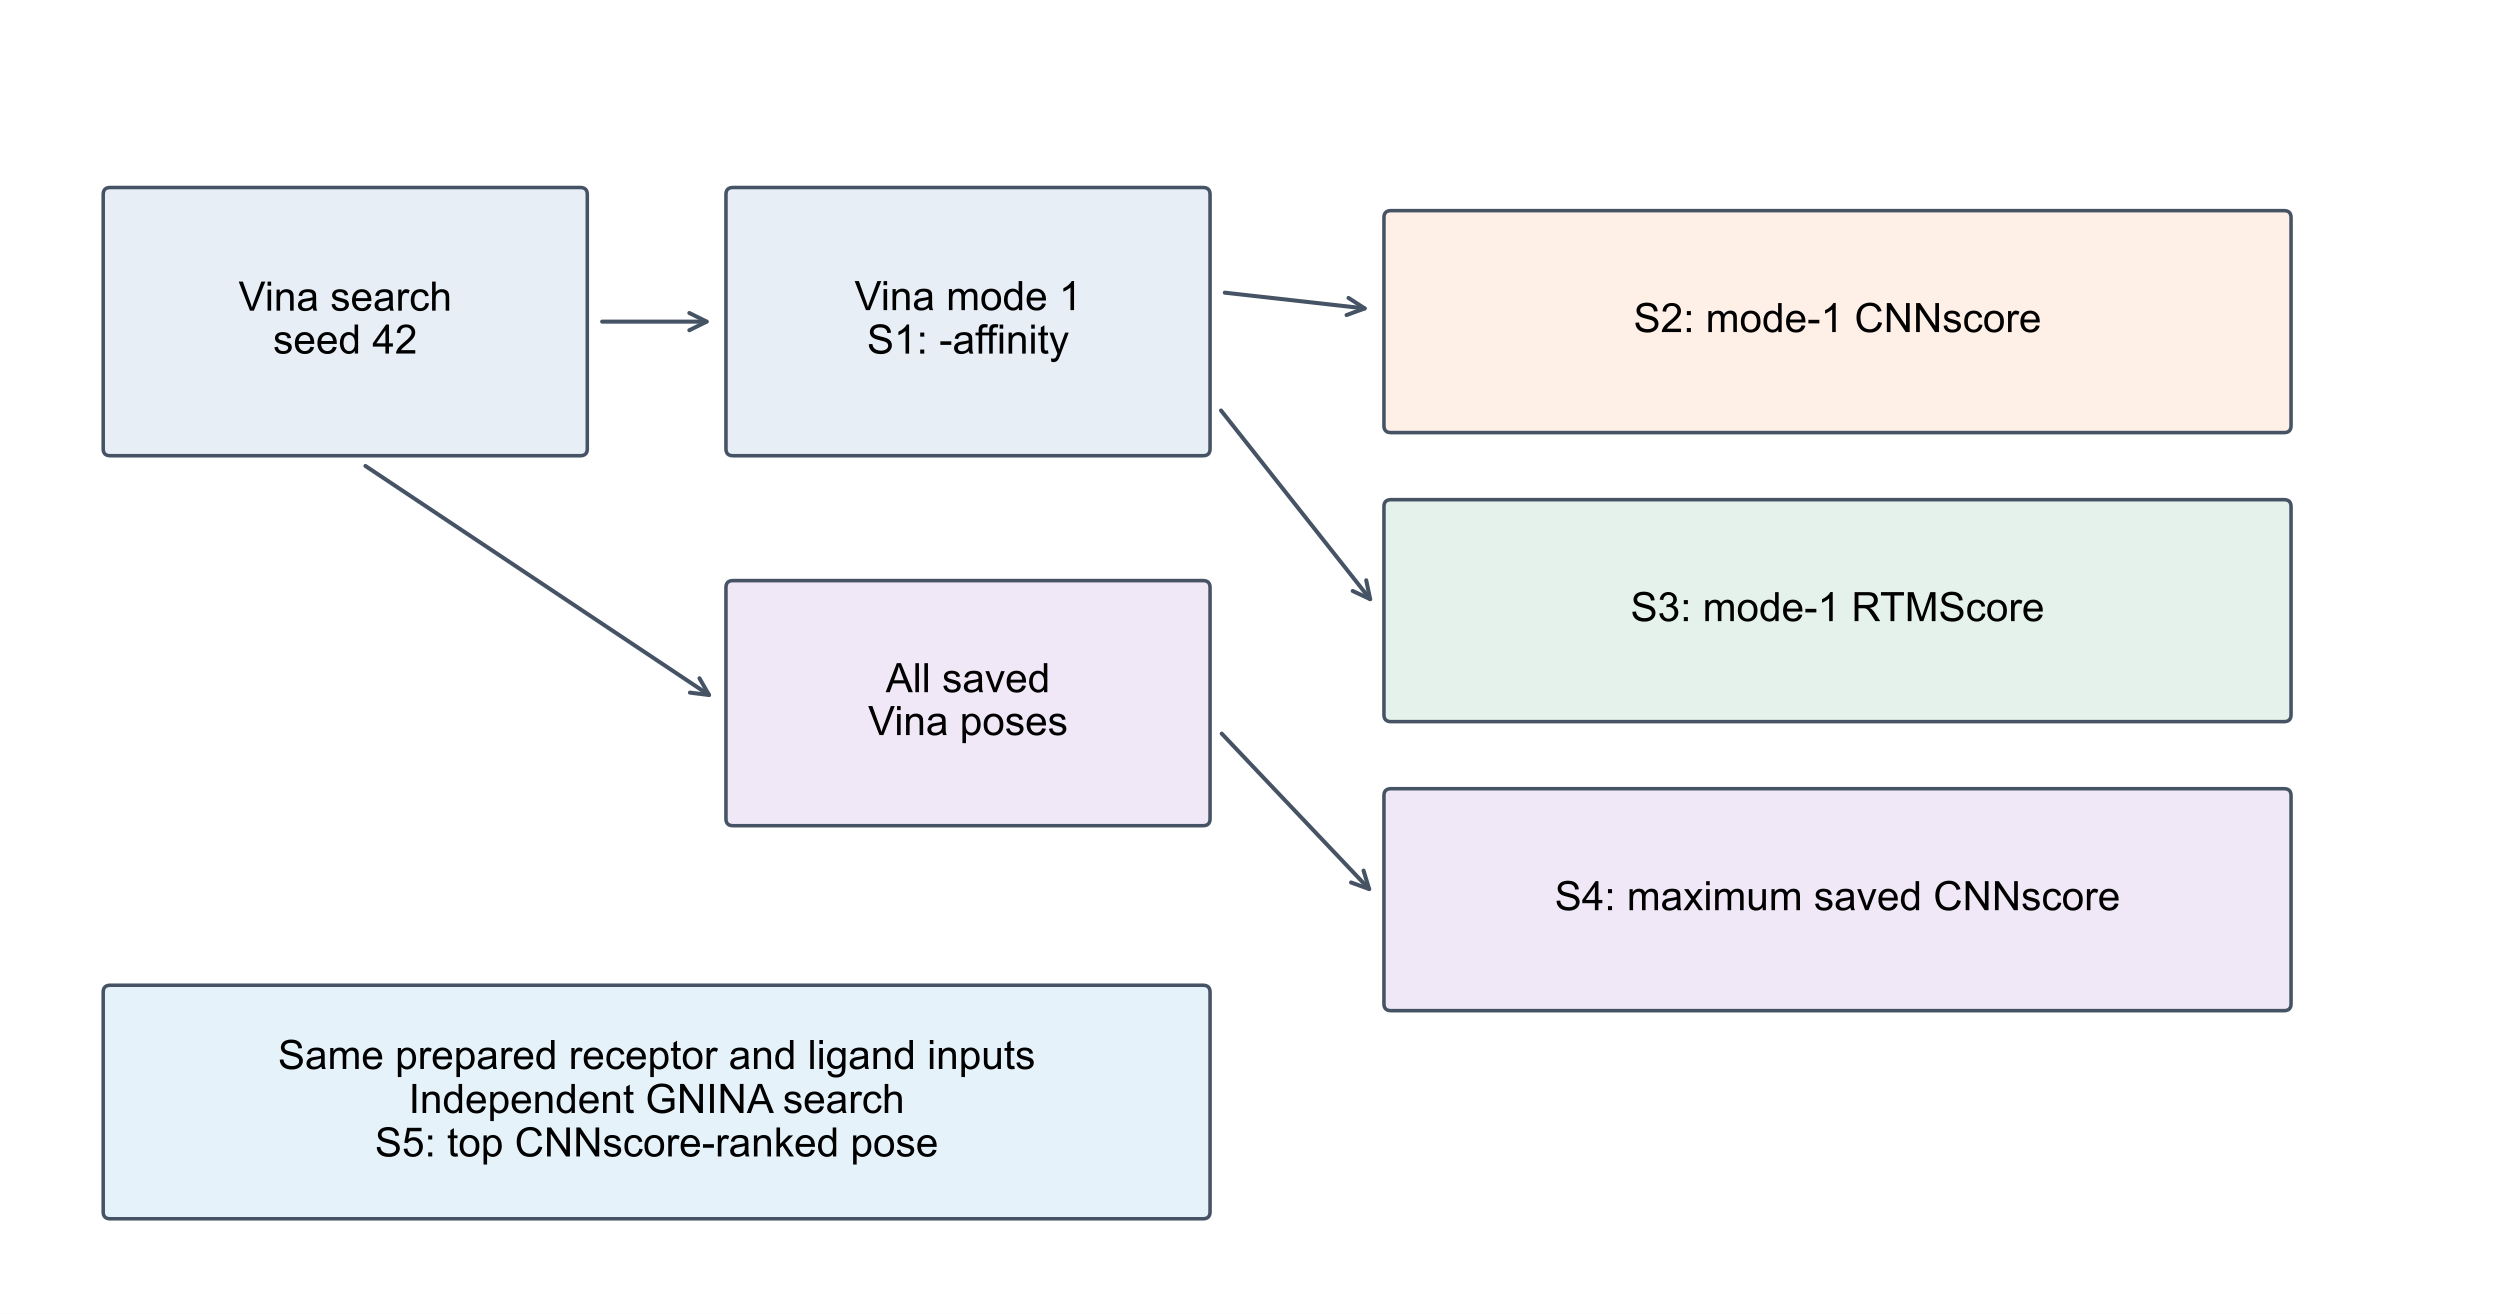
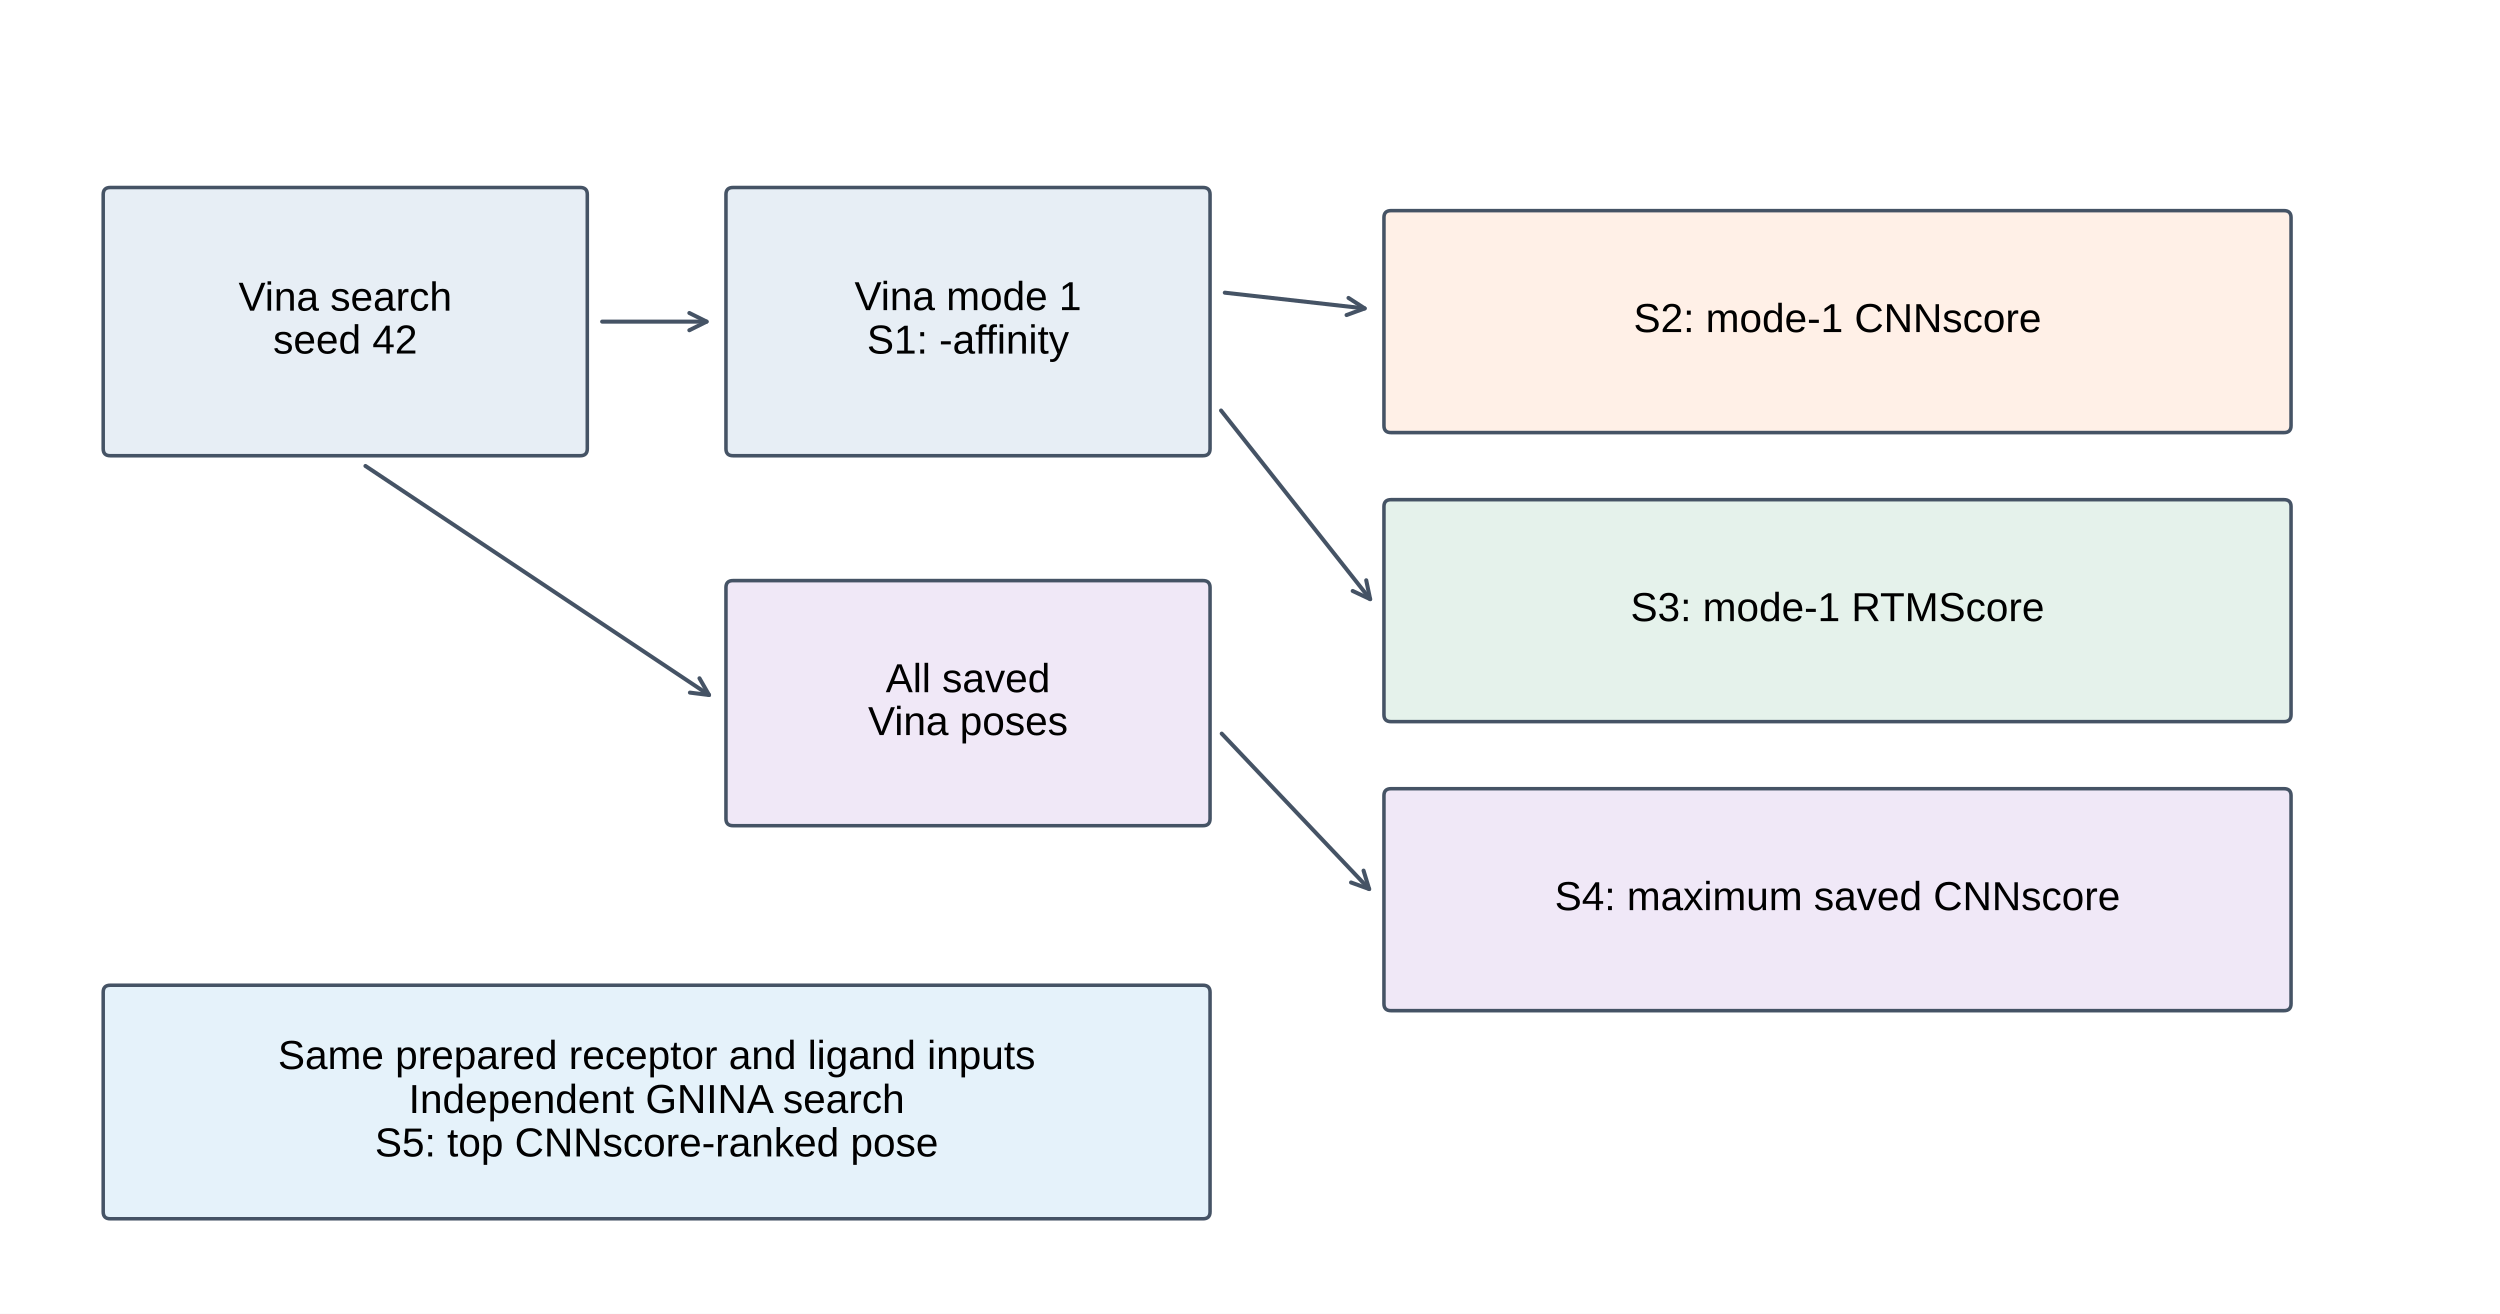
- <svg xmlns="http://www.w3.org/2000/svg" xmlns:xlink="http://www.w3.org/1999/xlink" width="493.228pt" height="259.2pt" viewBox="0 0 493.228 259.2" version="1.1">
+ <svg xmlns="http://www.w3.org/2000/svg" width="493.228pt" height="259.2pt" viewBox="0 0 493.228 259.2" version="1.1">
  <defs>
    <style type="text/css">*{stroke-linejoin: round; stroke-linecap: butt}</style>
  </defs>
  <g id="figure_1">
    <g id="patch_1">
      <path d="M 0 259.2  L 493.228 259.2  L 493.228 0  L 0 0  z " style="fill: #ffffff" />
    </g>
    <g id="axes_1">
      <g id="patch_2">
-         <path d="M 21.751 89.911  L 114.478 89.911  Q 115.869 89.911 115.869 88.543  L 115.869 38.362  Q 115.869 36.993 114.478 36.993  L 21.751 36.993  Q 20.36 36.993 20.36 38.362  L 20.36 88.543  Q 20.36 89.911 21.751 89.911  z " clip-path="url(#p5359a44297)" style="fill: #e7eef5; stroke: #455365; stroke-width: 0.7; stroke-linejoin: miter" />
+         <path d="M 21.751 89.911  L 114.478 89.911  Q 115.869 89.911 115.869 88.543  L 115.869 38.362  Q 115.869 36.993 114.478 36.993  L 21.751 36.993  Q 20.36 36.993 20.36 38.362  L 20.36 88.543  Q 20.36 89.911 21.751 89.911  z " clip-path="url(#p50e65c9b4c)" style="fill: #e7eef5; stroke: #455365; stroke-width: 0.7; stroke-linejoin: miter" />
      </g>
      <g id="patch_3">
-         <path d="M 144.615 89.911  L 237.341 89.911  Q 238.732 89.911 238.732 88.543  L 238.732 38.362  Q 238.732 36.993 237.341 36.993  L 144.615 36.993  Q 143.224 36.993 143.224 38.362  L 143.224 88.543  Q 143.224 89.911 144.615 89.911  z " clip-path="url(#p5359a44297)" style="fill: #e7eef5; stroke: #455365; stroke-width: 0.7; stroke-linejoin: miter" />
+         <path d="M 144.615 89.911  L 237.341 89.911  Q 238.732 89.911 238.732 88.543  L 238.732 38.362  Q 238.732 36.993 237.341 36.993  L 144.615 36.993  Q 143.224 36.993 143.224 38.362  L 143.224 88.543  Q 143.224 89.911 144.615 89.911  z " clip-path="url(#p50e65c9b4c)" style="fill: #e7eef5; stroke: #455365; stroke-width: 0.7; stroke-linejoin: miter" />
      </g>
      <g id="patch_4">
-         <path d="M 274.432 85.349  L 450.613 85.349  Q 452.004 85.349 452.004 83.981  L 452.004 42.924  Q 452.004 41.555 450.613 41.555  L 274.432 41.555  Q 273.041 41.555 273.041 42.924  L 273.041 83.981  Q 273.041 85.349 274.432 85.349  z " clip-path="url(#p5359a44297)" style="fill: #fff0e7; stroke: #455365; stroke-width: 0.7; stroke-linejoin: miter" />
+         <path d="M 274.432 85.349  L 450.613 85.349  Q 452.004 85.349 452.004 83.981  L 452.004 42.924  Q 452.004 41.555 450.613 41.555  L 274.432 41.555  Q 273.041 41.555 273.041 42.924  L 273.041 83.981  Q 273.041 85.349 274.432 85.349  z " clip-path="url(#p50e65c9b4c)" style="fill: #fff0e7; stroke: #455365; stroke-width: 0.7; stroke-linejoin: miter" />
      </g>
      <g id="patch_5">
-         <path d="M 274.432 142.373  L 450.613 142.373  Q 452.004 142.373 452.004 141.005  L 452.004 99.948  Q 452.004 98.579 450.613 98.579  L 274.432 98.579  Q 273.041 98.579 273.041 99.948  L 273.041 141.005  Q 273.041 142.373 274.432 142.373  z " clip-path="url(#p5359a44297)" style="fill: #e5f2eb; stroke: #455365; stroke-width: 0.7; stroke-linejoin: miter" />
+         <path d="M 274.432 142.373  L 450.613 142.373  Q 452.004 142.373 452.004 141.005  L 452.004 99.948  Q 452.004 98.579 450.613 98.579  L 274.432 98.579  Q 273.041 98.579 273.041 99.948  L 273.041 141.005  Q 273.041 142.373 274.432 142.373  z " clip-path="url(#p50e65c9b4c)" style="fill: #e5f2eb; stroke: #455365; stroke-width: 0.7; stroke-linejoin: miter" />
      </g>
      <g id="patch_6">
-         <path d="M 144.615 162.902  L 237.341 162.902  Q 238.732 162.902 238.732 161.533  L 238.732 115.914  Q 238.732 114.546 237.341 114.546  L 144.615 114.546  Q 143.224 114.546 143.224 115.914  L 143.224 161.533  Q 143.224 162.902 144.615 162.902  z " clip-path="url(#p5359a44297)" style="fill: #f0e8f7; stroke: #455365; stroke-width: 0.7; stroke-linejoin: miter" />
+         <path d="M 144.615 162.902  L 237.341 162.902  Q 238.732 162.902 238.732 161.533  L 238.732 115.914  Q 238.732 114.546 237.341 114.546  L 144.615 114.546  Q 143.224 114.546 143.224 115.914  L 143.224 161.533  Q 143.224 162.902 144.615 162.902  z " clip-path="url(#p50e65c9b4c)" style="fill: #f0e8f7; stroke: #455365; stroke-width: 0.7; stroke-linejoin: miter" />
      </g>
      <g id="patch_7">
-         <path d="M 274.432 199.397  L 450.613 199.397  Q 452.004 199.397 452.004 198.029  L 452.004 156.972  Q 452.004 155.603 450.613 155.603  L 274.432 155.603  Q 273.041 155.603 273.041 156.972  L 273.041 198.029  Q 273.041 199.397 274.432 199.397  z " clip-path="url(#p5359a44297)" style="fill: #f0e8f7; stroke: #455365; stroke-width: 0.7; stroke-linejoin: miter" />
+         <path d="M 274.432 199.397  L 450.613 199.397  Q 452.004 199.397 452.004 198.029  L 452.004 156.972  Q 452.004 155.603 450.613 155.603  L 274.432 155.603  Q 273.041 155.603 273.041 156.972  L 273.041 198.029  Q 273.041 199.397 274.432 199.397  z " clip-path="url(#p50e65c9b4c)" style="fill: #f0e8f7; stroke: #455365; stroke-width: 0.7; stroke-linejoin: miter" />
      </g>
      <g id="patch_8">
-         <path d="M 21.751 240.455  L 237.341 240.455  Q 238.732 240.455 238.732 239.086  L 238.732 195.748  Q 238.732 194.379 237.341 194.379  L 21.751 194.379  Q 20.36 194.379 20.36 195.748  L 20.36 239.086  Q 20.36 240.455 21.751 240.455  z " clip-path="url(#p5359a44297)" style="fill: #e5f2fa; stroke: #455365; stroke-width: 0.7; stroke-linejoin: miter" />
+         <path d="M 21.751 240.455  L 237.341 240.455  Q 238.732 240.455 238.732 239.086  L 238.732 195.748  Q 238.732 194.379 237.341 194.379  L 21.751 194.379  Q 20.36 194.379 20.36 195.748  L 20.36 239.086  Q 20.36 240.455 21.751 240.455  z " clip-path="url(#p50e65c9b4c)" style="fill: #e5f2fa; stroke: #455365; stroke-width: 0.7; stroke-linejoin: miter" />
      </g>
      <g id="text_1">
-         <g transform="translate(47.06296 61.28954) scale(0.08 -0.08)">
-           <defs>
-             <path id="ArialMT-56" d="M 1803 0  L 28 4581  L 684 4581  L 1875 1253  Q 2019 853 2116 503  Q 2222 878 2363 1253  L 3600 4581  L 4219 4581  L 2425 0  L 1803 0  z " transform="scale(0.015625)" />
-             <path id="ArialMT-69" d="M 425 3934  L 425 4581  L 988 4581  L 988 3934  L 425 3934  z M 425 0  L 425 3319  L 988 3319  L 988 0  L 425 0  z " transform="scale(0.015625)" />
-             <path id="ArialMT-6e" d="M 422 0  L 422 3319  L 928 3319  L 928 2847  Q 1294 3394 1984 3394  Q 2284 3394 2536 3286  Q 2788 3178 2913 3003  Q 3038 2828 3088 2588  Q 3119 2431 3119 2041  L 3119 0  L 2556 0  L 2556 2019  Q 2556 2363 2490 2533  Q 2425 2703 2258 2804  Q 2091 2906 1866 2906  Q 1506 2906 1245 2678  Q 984 2450 984 1813  L 984 0  L 422 0  z " transform="scale(0.015625)" />
-             <path id="ArialMT-61" d="M 2588 409  Q 2275 144 1986 34  Q 1697 -75 1366 -75  Q 819 -75 525 192  Q 231 459 231 875  Q 231 1119 342 1320  Q 453 1522 633 1644  Q 813 1766 1038 1828  Q 1203 1872 1538 1913  Q 2219 1994 2541 2106  Q 2544 2222 2544 2253  Q 2544 2597 2384 2738  Q 2169 2928 1744 2928  Q 1347 2928 1158 2789  Q 969 2650 878 2297  L 328 2372  Q 403 2725 575 2942  Q 747 3159 1072 3276  Q 1397 3394 1825 3394  Q 2250 3394 2515 3294  Q 2781 3194 2906 3042  Q 3031 2891 3081 2659  Q 3109 2516 3109 2141  L 3109 1391  Q 3109 606 3145 398  Q 3181 191 3288 0  L 2700 0  Q 2613 175 2588 409  z M 2541 1666  Q 2234 1541 1622 1453  Q 1275 1403 1131 1340  Q 988 1278 909 1158  Q 831 1038 831 891  Q 831 666 1001 516  Q 1172 366 1500 366  Q 1825 366 2078 508  Q 2331 650 2450 897  Q 2541 1088 2541 1459  L 2541 1666  z " transform="scale(0.015625)" />
-             <path id="ArialMT-20" transform="scale(0.015625)" />
-             <path id="ArialMT-73" d="M 197 991  L 753 1078  Q 800 744 1014 566  Q 1228 388 1613 388  Q 2000 388 2187 545  Q 2375 703 2375 916  Q 2375 1106 2209 1216  Q 2094 1291 1634 1406  Q 1016 1563 777 1677  Q 538 1791 414 1992  Q 291 2194 291 2438  Q 291 2659 392 2848  Q 494 3038 669 3163  Q 800 3259 1026 3326  Q 1253 3394 1513 3394  Q 1903 3394 2198 3281  Q 2494 3169 2634 2976  Q 2775 2784 2828 2463  L 2278 2388  Q 2241 2644 2061 2787  Q 1881 2931 1553 2931  Q 1166 2931 1000 2803  Q 834 2675 834 2503  Q 834 2394 903 2306  Q 972 2216 1119 2156  Q 1203 2125 1616 2013  Q 2213 1853 2448 1751  Q 2684 1650 2818 1456  Q 2953 1263 2953 975  Q 2953 694 2789 445  Q 2625 197 2315 61  Q 2006 -75 1616 -75  Q 969 -75 630 194  Q 291 463 197 991  z " transform="scale(0.015625)" />
-             <path id="ArialMT-65" d="M 2694 1069  L 3275 997  Q 3138 488 2766 206  Q 2394 -75 1816 -75  Q 1088 -75 661 373  Q 234 822 234 1631  Q 234 2469 665 2931  Q 1097 3394 1784 3394  Q 2450 3394 2872 2941  Q 3294 2488 3294 1666  Q 3294 1616 3291 1516  L 816 1516  Q 847 969 1125 678  Q 1403 388 1819 388  Q 2128 388 2347 550  Q 2566 713 2694 1069  z M 847 1978  L 2700 1978  Q 2663 2397 2488 2606  Q 2219 2931 1791 2931  Q 1403 2931 1139 2672  Q 875 2413 847 1978  z " transform="scale(0.015625)" />
-             <path id="ArialMT-72" d="M 416 0  L 416 3319  L 922 3319  L 922 2816  Q 1116 3169 1280 3281  Q 1444 3394 1641 3394  Q 1925 3394 2219 3213  L 2025 2691  Q 1819 2813 1613 2813  Q 1428 2813 1281 2702  Q 1134 2591 1072 2394  Q 978 2094 978 1738  L 978 0  L 416 0  z " transform="scale(0.015625)" />
-             <path id="ArialMT-63" d="M 2588 1216  L 3141 1144  Q 3050 572 2676 248  Q 2303 -75 1759 -75  Q 1078 -75 664 370  Q 250 816 250 1647  Q 250 2184 428 2587  Q 606 2991 970 3192  Q 1334 3394 1763 3394  Q 2303 3394 2647 3120  Q 2991 2847 3088 2344  L 2541 2259  Q 2463 2594 2264 2762  Q 2066 2931 1784 2931  Q 1359 2931 1093 2626  Q 828 2322 828 1663  Q 828 994 1084 691  Q 1341 388 1753 388  Q 2084 388 2306 591  Q 2528 794 2588 1216  z " transform="scale(0.015625)" />
-             <path id="ArialMT-68" d="M 422 0  L 422 4581  L 984 4581  L 984 2938  Q 1378 3394 1978 3394  Q 2347 3394 2619 3248  Q 2891 3103 3008 2847  Q 3125 2591 3125 2103  L 3125 0  L 2563 0  L 2563 2103  Q 2563 2525 2380 2717  Q 2197 2909 1863 2909  Q 1613 2909 1392 2779  Q 1172 2650 1078 2428  Q 984 2206 984 1816  L 984 0  L 422 0  z " transform="scale(0.015625)" />
-           </defs>
-           <use xlink:href="#ArialMT-56" />
-           <use xlink:href="#ArialMT-69" transform="translate(64.94922 0)" />
-           <use xlink:href="#ArialMT-6e" transform="translate(87.16602 0)" />
-           <use xlink:href="#ArialMT-61" transform="translate(142.7812 0)" />
-           <use xlink:href="#ArialMT-20" transform="translate(198.3965 0)" />
-           <use xlink:href="#ArialMT-73" transform="translate(226.1797 0)" />
-           <use xlink:href="#ArialMT-65" transform="translate(276.1797 0)" />
-           <use xlink:href="#ArialMT-61" transform="translate(331.7949 0)" />
-           <use xlink:href="#ArialMT-72" transform="translate(387.4102 0)" />
-           <use xlink:href="#ArialMT-63" transform="translate(420.7109 0)" />
-           <use xlink:href="#ArialMT-68" transform="translate(470.7109 0)" />
-         </g>
-         <g transform="translate(53.88171 69.75104) scale(0.08 -0.08)">
-           <defs>
-             <path id="ArialMT-64" d="M 2575 0  L 2575 419  Q 2259 -75 1647 -75  Q 1250 -75 917 144  Q 584 363 401 755  Q 219 1147 219 1656  Q 219 2153 384 2558  Q 550 2963 881 3178  Q 1213 3394 1622 3394  Q 1922 3394 2156 3267  Q 2391 3141 2538 2938  L 2538 4581  L 3097 4581  L 3097 0  L 2575 0  z M 797 1656  Q 797 1019 1065 703  Q 1334 388 1700 388  Q 2069 388 2326 689  Q 2584 991 2584 1609  Q 2584 2291 2321 2609  Q 2059 2928 1675 2928  Q 1300 2928 1048 2622  Q 797 2316 797 1656  z " transform="scale(0.015625)" />
-             <path id="ArialMT-34" d="M 2069 0  L 2069 1097  L 81 1097  L 81 1613  L 2172 4581  L 2631 4581  L 2631 1613  L 3250 1613  L 3250 1097  L 2631 1097  L 2631 0  L 2069 0  z M 2069 1613  L 2069 3678  L 634 1613  L 2069 1613  z " transform="scale(0.015625)" />
-             <path id="ArialMT-32" d="M 3222 541  L 3222 0  L 194 0  Q 188 203 259 391  Q 375 700 629 1000  Q 884 1300 1366 1694  Q 2113 2306 2375 2664  Q 2638 3022 2638 3341  Q 2638 3675 2398 3904  Q 2159 4134 1775 4134  Q 1369 4134 1125 3890  Q 881 3647 878 3216  L 300 3275  Q 359 3922 746 4261  Q 1134 4600 1788 4600  Q 2447 4600 2831 4234  Q 3216 3869 3216 3328  Q 3216 3053 3103 2787  Q 2991 2522 2730 2228  Q 2469 1934 1863 1422  Q 1356 997 1212 845  Q 1069 694 975 541  L 3222 541  z " transform="scale(0.015625)" />
-           </defs>
-           <use xlink:href="#ArialMT-73" />
-           <use xlink:href="#ArialMT-65" transform="translate(50 0)" />
-           <use xlink:href="#ArialMT-65" transform="translate(105.6152 0)" />
-           <use xlink:href="#ArialMT-64" transform="translate(161.2305 0)" />
-           <use xlink:href="#ArialMT-20" transform="translate(216.8457 0)" />
-           <use xlink:href="#ArialMT-34" transform="translate(244.6289 0)" />
-           <use xlink:href="#ArialMT-32" transform="translate(300.2441 0)" />
-         </g>
+         <text style="font-size: 8px; font-family: 'Arial', sans-serif" transform="translate(47.06296 61.28954)">Vina search</text>
+         <text style="font-size: 8px; font-family: 'Arial', sans-serif" transform="translate(53.88171 69.75104)">seed 42</text>
      </g>
      <g id="text_2">
-         <g transform="translate(168.5905 61.18416) scale(0.08 -0.08)">
-           <defs>
-             <path id="ArialMT-6d" d="M 422 0  L 422 3319  L 925 3319  L 925 2853  Q 1081 3097 1340 3245  Q 1600 3394 1931 3394  Q 2300 3394 2536 3241  Q 2772 3088 2869 2813  Q 3263 3394 3894 3394  Q 4388 3394 4653 3120  Q 4919 2847 4919 2278  L 4919 0  L 4359 0  L 4359 2091  Q 4359 2428 4304 2576  Q 4250 2725 4106 2815  Q 3963 2906 3769 2906  Q 3419 2906 3187 2673  Q 2956 2441 2956 1928  L 2956 0  L 2394 0  L 2394 2156  Q 2394 2531 2256 2718  Q 2119 2906 1806 2906  Q 1569 2906 1367 2781  Q 1166 2656 1075 2415  Q 984 2175 984 1722  L 984 0  L 422 0  z " transform="scale(0.015625)" />
-             <path id="ArialMT-6f" d="M 213 1659  Q 213 2581 725 3025  Q 1153 3394 1769 3394  Q 2453 3394 2887 2945  Q 3322 2497 3322 1706  Q 3322 1066 3130 698  Q 2938 331 2570 128  Q 2203 -75 1769 -75  Q 1072 -75 642 372  Q 213 819 213 1659  z M 791 1659  Q 791 1022 1069 705  Q 1347 388 1769 388  Q 2188 388 2466 706  Q 2744 1025 2744 1678  Q 2744 2294 2464 2611  Q 2184 2928 1769 2928  Q 1347 2928 1069 2612  Q 791 2297 791 1659  z " transform="scale(0.015625)" />
-             <path id="ArialMT-31" d="M 2384 0  L 1822 0  L 1822 3584  Q 1619 3391 1289 3197  Q 959 3003 697 2906  L 697 3450  Q 1169 3672 1522 3987  Q 1875 4303 2022 4600  L 2384 4600  L 2384 0  z " transform="scale(0.015625)" />
-           </defs>
-           <use xlink:href="#ArialMT-56" />
-           <use xlink:href="#ArialMT-69" transform="translate(64.94922 0)" />
-           <use xlink:href="#ArialMT-6e" transform="translate(87.16602 0)" />
-           <use xlink:href="#ArialMT-61" transform="translate(142.7812 0)" />
-           <use xlink:href="#ArialMT-20" transform="translate(198.3965 0)" />
-           <use xlink:href="#ArialMT-6d" transform="translate(226.1797 0)" />
-           <use xlink:href="#ArialMT-6f" transform="translate(309.4805 0)" />
-           <use xlink:href="#ArialMT-64" transform="translate(365.0957 0)" />
-           <use xlink:href="#ArialMT-65" transform="translate(420.7109 0)" />
-           <use xlink:href="#ArialMT-20" transform="translate(476.3262 0)" />
-           <use xlink:href="#ArialMT-31" transform="translate(504.1094 0)" />
-         </g>
-         <g transform="translate(171.0411 69.76266) scale(0.08 -0.08)">
-           <defs>
-             <path id="ArialMT-53" d="M 288 1472  L 859 1522  Q 900 1178 1048 958  Q 1197 738 1509 602  Q 1822 466 2213 466  Q 2559 466 2825 569  Q 3091 672 3220 851  Q 3350 1031 3350 1244  Q 3350 1459 3225 1620  Q 3100 1781 2813 1891  Q 2628 1963 1997 2114  Q 1366 2266 1113 2400  Q 784 2572 623 2826  Q 463 3081 463 3397  Q 463 3744 659 4045  Q 856 4347 1234 4503  Q 1613 4659 2075 4659  Q 2584 4659 2973 4495  Q 3363 4331 3572 4012  Q 3781 3694 3797 3291  L 3216 3247  Q 3169 3681 2898 3903  Q 2628 4125 2100 4125  Q 1550 4125 1298 3923  Q 1047 3722 1047 3438  Q 1047 3191 1225 3031  Q 1400 2872 2139 2705  Q 2878 2538 3153 2413  Q 3553 2228 3743 1945  Q 3934 1663 3934 1294  Q 3934 928 3725 604  Q 3516 281 3123 101  Q 2731 -78 2241 -78  Q 1619 -78 1198 103  Q 778 284 539 648  Q 300 1013 288 1472  z " transform="scale(0.015625)" />
-             <path id="ArialMT-3a" d="M 578 2678  L 578 3319  L 1219 3319  L 1219 2678  L 578 2678  z M 578 0  L 578 641  L 1219 641  L 1219 0  L 578 0  z " transform="scale(0.015625)" />
-             <path id="ArialMT-2d" d="M 203 1375  L 203 1941  L 1931 1941  L 1931 1375  L 203 1375  z " transform="scale(0.015625)" />
-             <path id="ArialMT-66" d="M 556 0  L 556 2881  L 59 2881  L 59 3319  L 556 3319  L 556 3672  Q 556 4006 616 4169  Q 697 4388 901 4523  Q 1106 4659 1475 4659  Q 1713 4659 2000 4603  L 1916 4113  Q 1741 4144 1584 4144  Q 1328 4144 1222 4034  Q 1116 3925 1116 3625  L 1116 3319  L 1763 3319  L 1763 2881  L 1116 2881  L 1116 0  L 556 0  z " transform="scale(0.015625)" />
-             <path id="ArialMT-74" d="M 1650 503  L 1731 6  Q 1494 -44 1306 -44  Q 1000 -44 831 53  Q 663 150 594 308  Q 525 466 525 972  L 525 2881  L 113 2881  L 113 3319  L 525 3319  L 525 4141  L 1084 4478  L 1084 3319  L 1650 3319  L 1650 2881  L 1084 2881  L 1084 941  Q 1084 700 1114 631  Q 1144 563 1211 522  Q 1278 481 1403 481  Q 1497 481 1650 503  z " transform="scale(0.015625)" />
-             <path id="ArialMT-79" d="M 397 -1278  L 334 -750  Q 519 -800 656 -800  Q 844 -800 956 -737  Q 1069 -675 1141 -563  Q 1194 -478 1313 -144  Q 1328 -97 1363 -6  L 103 3319  L 709 3319  L 1400 1397  Q 1534 1031 1641 628  Q 1738 1016 1872 1384  L 2581 3319  L 3144 3319  L 1881 -56  Q 1678 -603 1566 -809  Q 1416 -1088 1222 -1217  Q 1028 -1347 759 -1347  Q 597 -1347 397 -1278  z " transform="scale(0.015625)" />
-           </defs>
-           <use xlink:href="#ArialMT-53" />
-           <use xlink:href="#ArialMT-31" transform="translate(66.69922 0)" />
-           <use xlink:href="#ArialMT-3a" transform="translate(122.3145 0)" />
-           <use xlink:href="#ArialMT-20" transform="translate(150.0977 0)" />
-           <use xlink:href="#ArialMT-2d" transform="translate(177.8809 0)" />
-           <use xlink:href="#ArialMT-61" transform="translate(211.1816 0)" />
-           <use xlink:href="#ArialMT-66" transform="translate(266.7969 0)" />
-           <use xlink:href="#ArialMT-66" transform="translate(292.8301 0)" />
-           <use xlink:href="#ArialMT-69" transform="translate(320.6133 0)" />
-           <use xlink:href="#ArialMT-6e" transform="translate(342.8301 0)" />
-           <use xlink:href="#ArialMT-69" transform="translate(398.4453 0)" />
-           <use xlink:href="#ArialMT-74" transform="translate(420.6621 0)" />
-           <use xlink:href="#ArialMT-79" transform="translate(448.4453 0)" />
-         </g>
+         <text style="font-size: 8px; font-family: 'Arial', sans-serif" transform="translate(168.5905 61.18416)">Vina mode 1</text>
+         <text style="font-size: 8px; font-family: 'Arial', sans-serif" transform="translate(171.0411 69.76266)">S1: -affinity</text>
      </g>
      <g id="patch_9">
        <path d="M 118.798 63.452  Q 129.548 63.452 139.403 63.452  " style="fill: none; stroke: #455365; stroke-width: 0.8; stroke-linecap: round" />
        <path d="M 136.003 61.752  L 139.403 63.452  L 136.003 65.152  " style="fill: none; stroke: #455365; stroke-width: 0.8; stroke-linecap: round" />
      </g>
      <g id="text_3">
-         <g transform="translate(322.2885 65.52029) scale(0.08 -0.08)">
-           <defs>
-             <path id="ArialMT-43" d="M 3763 1606  L 4369 1453  Q 4178 706 3683 314  Q 3188 -78 2472 -78  Q 1731 -78 1267 223  Q 803 525 561 1097  Q 319 1669 319 2325  Q 319 3041 592 3573  Q 866 4106 1370 4382  Q 1875 4659 2481 4659  Q 3169 4659 3637 4309  Q 4106 3959 4291 3325  L 3694 3184  Q 3534 3684 3231 3912  Q 2928 4141 2469 4141  Q 1941 4141 1586 3887  Q 1231 3634 1087 3207  Q 944 2781 944 2328  Q 944 1744 1114 1308  Q 1284 872 1643 656  Q 2003 441 2422 441  Q 2931 441 3284 734  Q 3638 1028 3763 1606  z " transform="scale(0.015625)" />
-             <path id="ArialMT-4e" d="M 488 0  L 488 4581  L 1109 4581  L 3516 984  L 3516 4581  L 4097 4581  L 4097 0  L 3475 0  L 1069 3600  L 1069 0  L 488 0  z " transform="scale(0.015625)" />
-           </defs>
-           <use xlink:href="#ArialMT-53" />
-           <use xlink:href="#ArialMT-32" transform="translate(66.69922 0)" />
-           <use xlink:href="#ArialMT-3a" transform="translate(122.3145 0)" />
-           <use xlink:href="#ArialMT-20" transform="translate(150.0977 0)" />
-           <use xlink:href="#ArialMT-6d" transform="translate(177.8809 0)" />
-           <use xlink:href="#ArialMT-6f" transform="translate(261.1816 0)" />
-           <use xlink:href="#ArialMT-64" transform="translate(316.7969 0)" />
-           <use xlink:href="#ArialMT-65" transform="translate(372.4121 0)" />
-           <use xlink:href="#ArialMT-2d" transform="translate(428.0273 0)" />
-           <use xlink:href="#ArialMT-31" transform="translate(461.3281 0)" />
-           <use xlink:href="#ArialMT-20" transform="translate(516.9434 0)" />
-           <use xlink:href="#ArialMT-43" transform="translate(544.7266 0)" />
-           <use xlink:href="#ArialMT-4e" transform="translate(616.9434 0)" />
-           <use xlink:href="#ArialMT-4e" transform="translate(689.1602 0)" />
-           <use xlink:href="#ArialMT-73" transform="translate(761.377 0)" />
-           <use xlink:href="#ArialMT-63" transform="translate(811.377 0)" />
-           <use xlink:href="#ArialMT-6f" transform="translate(861.377 0)" />
-           <use xlink:href="#ArialMT-72" transform="translate(916.9922 0)" />
-           <use xlink:href="#ArialMT-65" transform="translate(950.293 0)" />
-         </g>
+         <text style="font-size: 8px; font-family: 'Arial', sans-serif; text-anchor: middle" x="362.523" y="65.52" transform="rotate(-0 362.5228 65.52029)">S2: mode-1 CNNscore</text>
      </g>
      <g id="patch_10">
        <path d="M 241.644 57.745  Q 255.884 59.346 269.235 60.847  " style="fill: none; stroke: #455365; stroke-width: 0.8; stroke-linecap: round" />
        <path d="M 266.047 58.778  L 269.235 60.847  L 265.667 62.157  " style="fill: none; stroke: #455365; stroke-width: 0.8; stroke-linecap: round" />
      </g>
      <g id="text_4">
-         <g transform="translate(321.6928 122.5443) scale(0.08 -0.08)">
-           <defs>
-             <path id="ArialMT-33" d="M 269 1209  L 831 1284  Q 928 806 1161 595  Q 1394 384 1728 384  Q 2125 384 2398 659  Q 2672 934 2672 1341  Q 2672 1728 2419 1979  Q 2166 2231 1775 2231  Q 1616 2231 1378 2169  L 1441 2663  Q 1497 2656 1531 2656  Q 1891 2656 2178 2843  Q 2466 3031 2466 3422  Q 2466 3731 2256 3934  Q 2047 4138 1716 4138  Q 1388 4138 1169 3931  Q 950 3725 888 3313  L 325 3413  Q 428 3978 793 4289  Q 1159 4600 1703 4600  Q 2078 4600 2393 4439  Q 2709 4278 2876 4000  Q 3044 3722 3044 3409  Q 3044 3113 2884 2869  Q 2725 2625 2413 2481  Q 2819 2388 3044 2092  Q 3269 1797 3269 1353  Q 3269 753 2831 336  Q 2394 -81 1725 -81  Q 1122 -81 723 278  Q 325 638 269 1209  z " transform="scale(0.015625)" />
-             <path id="ArialMT-52" d="M 503 0  L 503 4581  L 2534 4581  Q 3147 4581 3465 4457  Q 3784 4334 3975 4021  Q 4166 3709 4166 3331  Q 4166 2844 3850 2509  Q 3534 2175 2875 2084  Q 3116 1969 3241 1856  Q 3506 1613 3744 1247  L 4541 0  L 3778 0  L 3172 953  Q 2906 1366 2734 1584  Q 2563 1803 2427 1890  Q 2291 1978 2150 2013  Q 2047 2034 1813 2034  L 1109 2034  L 1109 0  L 503 0  z M 1109 2559  L 2413 2559  Q 2828 2559 3062 2645  Q 3297 2731 3419 2920  Q 3541 3109 3541 3331  Q 3541 3656 3305 3865  Q 3069 4075 2559 4075  L 1109 4075  L 1109 2559  z " transform="scale(0.015625)" />
-             <path id="ArialMT-54" d="M 1659 0  L 1659 4041  L 150 4041  L 150 4581  L 3781 4581  L 3781 4041  L 2266 4041  L 2266 0  L 1659 0  z " transform="scale(0.015625)" />
-             <path id="ArialMT-4d" d="M 475 0  L 475 4581  L 1388 4581  L 2472 1338  Q 2622 884 2691 659  Q 2769 909 2934 1394  L 4031 4581  L 4847 4581  L 4847 0  L 4263 0  L 4263 3834  L 2931 0  L 2384 0  L 1059 3900  L 1059 0  L 475 0  z " transform="scale(0.015625)" />
-           </defs>
-           <use xlink:href="#ArialMT-53" />
-           <use xlink:href="#ArialMT-33" transform="translate(66.69922 0)" />
-           <use xlink:href="#ArialMT-3a" transform="translate(122.3145 0)" />
-           <use xlink:href="#ArialMT-20" transform="translate(150.0977 0)" />
-           <use xlink:href="#ArialMT-6d" transform="translate(177.8809 0)" />
-           <use xlink:href="#ArialMT-6f" transform="translate(261.1816 0)" />
-           <use xlink:href="#ArialMT-64" transform="translate(316.7969 0)" />
-           <use xlink:href="#ArialMT-65" transform="translate(372.4121 0)" />
-           <use xlink:href="#ArialMT-2d" transform="translate(428.0273 0)" />
-           <use xlink:href="#ArialMT-31" transform="translate(461.3281 0)" />
-           <use xlink:href="#ArialMT-20" transform="translate(516.9434 0)" />
-           <use xlink:href="#ArialMT-52" transform="translate(544.7266 0)" />
-           <use xlink:href="#ArialMT-54" transform="translate(615.1934 0)" />
-           <use xlink:href="#ArialMT-4d" transform="translate(676.2773 0)" />
-           <use xlink:href="#ArialMT-53" transform="translate(759.5781 0)" />
-           <use xlink:href="#ArialMT-63" transform="translate(826.2773 0)" />
-           <use xlink:href="#ArialMT-6f" transform="translate(876.2773 0)" />
-           <use xlink:href="#ArialMT-72" transform="translate(931.8926 0)" />
-           <use xlink:href="#ArialMT-65" transform="translate(965.1934 0)" />
-         </g>
+         <text style="font-size: 8px; font-family: 'Arial', sans-serif; text-anchor: middle" x="362.523" y="122.544" transform="rotate(-0 362.5228 122.5443)">S3: mode-1 RTMScore</text>
      </g>
      <g id="patch_11">
        <path d="M 240.902 80.99  Q 255.888 99.949 270.319 118.206  " style="fill: none; stroke: #455365; stroke-width: 0.8; stroke-linecap: round" />
        <path d="M 269.544 114.484  L 270.319 118.206  L 266.877 116.592  " style="fill: none; stroke: #455365; stroke-width: 0.8; stroke-linecap: round" />
      </g>
      <g id="text_5">
-         <g transform="translate(174.748 136.5612) scale(0.08 -0.08)">
-           <defs>
-             <path id="ArialMT-41" d="M -9 0  L 1750 4581  L 2403 4581  L 4278 0  L 3588 0  L 3053 1388  L 1138 1388  L 634 0  L -9 0  z M 1313 1881  L 2866 1881  L 2388 3150  Q 2169 3728 2063 4100  Q 1975 3659 1816 3225  L 1313 1881  z " transform="scale(0.015625)" />
-             <path id="ArialMT-6c" d="M 409 0  L 409 4581  L 972 4581  L 972 0  L 409 0  z " transform="scale(0.015625)" />
-             <path id="ArialMT-76" d="M 1344 0  L 81 3319  L 675 3319  L 1388 1331  Q 1503 1009 1600 663  Q 1675 925 1809 1294  L 2547 3319  L 3125 3319  L 1869 0  L 1344 0  z " transform="scale(0.015625)" />
-           </defs>
-           <use xlink:href="#ArialMT-41" />
-           <use xlink:href="#ArialMT-6c" transform="translate(66.69922 0)" />
-           <use xlink:href="#ArialMT-6c" transform="translate(88.91602 0)" />
-           <use xlink:href="#ArialMT-20" transform="translate(111.1328 0)" />
-           <use xlink:href="#ArialMT-73" transform="translate(138.916 0)" />
-           <use xlink:href="#ArialMT-61" transform="translate(188.916 0)" />
-           <use xlink:href="#ArialMT-76" transform="translate(244.5312 0)" />
-           <use xlink:href="#ArialMT-65" transform="translate(294.5312 0)" />
-           <use xlink:href="#ArialMT-64" transform="translate(350.1465 0)" />
-         </g>
-         <g transform="translate(171.258 145.0227) scale(0.08 -0.08)">
-           <defs>
-             <path id="ArialMT-70" d="M 422 -1272  L 422 3319  L 934 3319  L 934 2888  Q 1116 3141 1344 3267  Q 1572 3394 1897 3394  Q 2322 3394 2647 3175  Q 2972 2956 3137 2557  Q 3303 2159 3303 1684  Q 3303 1175 3120 767  Q 2938 359 2589 142  Q 2241 -75 1856 -75  Q 1575 -75 1351 44  Q 1128 163 984 344  L 984 -1272  L 422 -1272  z M 931 1641  Q 931 1000 1190 694  Q 1450 388 1819 388  Q 2194 388 2461 705  Q 2728 1022 2728 1688  Q 2728 2322 2467 2637  Q 2206 2953 1844 2953  Q 1484 2953 1207 2617  Q 931 2281 931 1641  z " transform="scale(0.015625)" />
-           </defs>
-           <use xlink:href="#ArialMT-56" />
-           <use xlink:href="#ArialMT-69" transform="translate(64.94922 0)" />
-           <use xlink:href="#ArialMT-6e" transform="translate(87.16602 0)" />
-           <use xlink:href="#ArialMT-61" transform="translate(142.7812 0)" />
-           <use xlink:href="#ArialMT-20" transform="translate(198.3965 0)" />
-           <use xlink:href="#ArialMT-70" transform="translate(226.1797 0)" />
-           <use xlink:href="#ArialMT-6f" transform="translate(281.7949 0)" />
-           <use xlink:href="#ArialMT-73" transform="translate(337.4102 0)" />
-           <use xlink:href="#ArialMT-65" transform="translate(387.4102 0)" />
-           <use xlink:href="#ArialMT-73" transform="translate(443.0254 0)" />
-         </g>
+         <text style="font-size: 8px; font-family: 'Arial', sans-serif" transform="translate(174.748 136.5612)">All saved</text>
+         <text style="font-size: 8px; font-family: 'Arial', sans-serif" transform="translate(171.258 145.0227)">Vina poses</text>
      </g>
      <g id="patch_12">
        <path d="M 72.098 91.933  Q 106.365 114.774 139.888 137.118  " style="fill: none; stroke: #455365; stroke-width: 0.8; stroke-linecap: round" />
        <path d="M 138.001 133.818  L 139.888 137.118  L 136.116 136.647  " style="fill: none; stroke: #455365; stroke-width: 0.8; stroke-linecap: round" />
      </g>
      <g id="text_6">
-         <g transform="translate(306.7322 179.5683) scale(0.08 -0.08)">
-           <defs>
-             <path id="ArialMT-78" d="M 47 0  L 1259 1725  L 138 3319  L 841 3319  L 1350 2541  Q 1494 2319 1581 2169  Q 1719 2375 1834 2534  L 2394 3319  L 3066 3319  L 1919 1756  L 3153 0  L 2463 0  L 1781 1031  L 1600 1309  L 728 0  L 47 0  z " transform="scale(0.015625)" />
-             <path id="ArialMT-75" d="M 2597 0  L 2597 488  Q 2209 -75 1544 -75  Q 1250 -75 995 37  Q 741 150 617 320  Q 494 491 444 738  Q 409 903 409 1263  L 409 3319  L 972 3319  L 972 1478  Q 972 1038 1006 884  Q 1059 663 1231 536  Q 1403 409 1656 409  Q 1909 409 2131 539  Q 2353 669 2445 892  Q 2538 1116 2538 1541  L 2538 3319  L 3100 3319  L 3100 0  L 2597 0  z " transform="scale(0.015625)" />
-           </defs>
-           <use xlink:href="#ArialMT-53" />
-           <use xlink:href="#ArialMT-34" transform="translate(66.69922 0)" />
-           <use xlink:href="#ArialMT-3a" transform="translate(122.3145 0)" />
-           <use xlink:href="#ArialMT-20" transform="translate(150.0977 0)" />
-           <use xlink:href="#ArialMT-6d" transform="translate(177.8809 0)" />
-           <use xlink:href="#ArialMT-61" transform="translate(261.1816 0)" />
-           <use xlink:href="#ArialMT-78" transform="translate(316.7969 0)" />
-           <use xlink:href="#ArialMT-69" transform="translate(366.7969 0)" />
-           <use xlink:href="#ArialMT-6d" transform="translate(389.0137 0)" />
-           <use xlink:href="#ArialMT-75" transform="translate(472.3145 0)" />
-           <use xlink:href="#ArialMT-6d" transform="translate(527.9297 0)" />
-           <use xlink:href="#ArialMT-20" transform="translate(611.2305 0)" />
-           <use xlink:href="#ArialMT-73" transform="translate(639.0137 0)" />
-           <use xlink:href="#ArialMT-61" transform="translate(689.0137 0)" />
-           <use xlink:href="#ArialMT-76" transform="translate(744.6289 0)" />
-           <use xlink:href="#ArialMT-65" transform="translate(794.6289 0)" />
-           <use xlink:href="#ArialMT-64" transform="translate(850.2441 0)" />
-           <use xlink:href="#ArialMT-20" transform="translate(905.8594 0)" />
-           <use xlink:href="#ArialMT-43" transform="translate(933.6426 0)" />
-           <use xlink:href="#ArialMT-4e" transform="translate(1005.859 0)" />
-           <use xlink:href="#ArialMT-4e" transform="translate(1078.076 0)" />
-           <use xlink:href="#ArialMT-73" transform="translate(1150.293 0)" />
-           <use xlink:href="#ArialMT-63" transform="translate(1200.293 0)" />
-           <use xlink:href="#ArialMT-6f" transform="translate(1250.293 0)" />
-           <use xlink:href="#ArialMT-72" transform="translate(1305.908 0)" />
-           <use xlink:href="#ArialMT-65" transform="translate(1339.209 0)" />
-         </g>
+         <text style="font-size: 8px; font-family: 'Arial', sans-serif; text-anchor: middle" x="362.523" y="179.568" transform="rotate(-0 362.5228 179.5683)">S4: maximum saved CNNscore</text>
      </g>
      <g id="patch_13">
        <path d="M 241.036 144.737  Q 255.888 160.394 270.123 175.401  " style="fill: none; stroke: #455365; stroke-width: 0.8; stroke-linecap: round" />
        <path d="M 269.017 171.765  L 270.123 175.401  L 266.55 174.105  " style="fill: none; stroke: #455365; stroke-width: 0.8; stroke-linecap: round" />
      </g>
      <g id="text_7">
-         <g transform="translate(54.83767 210.9085) scale(0.08 -0.08)">
-           <defs>
-             <path id="ArialMT-67" d="M 319 -275  L 866 -356  Q 900 -609 1056 -725  Q 1266 -881 1628 -881  Q 2019 -881 2231 -725  Q 2444 -569 2519 -288  Q 2563 -116 2559 434  Q 2191 0 1641 0  Q 956 0 581 494  Q 206 988 206 1678  Q 206 2153 378 2554  Q 550 2956 876 3175  Q 1203 3394 1644 3394  Q 2231 3394 2613 2919  L 2613 3319  L 3131 3319  L 3131 450  Q 3131 -325 2973 -648  Q 2816 -972 2473 -1159  Q 2131 -1347 1631 -1347  Q 1038 -1347 672 -1080  Q 306 -813 319 -275  z M 784 1719  Q 784 1066 1043 766  Q 1303 466 1694 466  Q 2081 466 2343 764  Q 2606 1063 2606 1700  Q 2606 2309 2336 2618  Q 2066 2928 1684 2928  Q 1309 2928 1046 2623  Q 784 2319 784 1719  z " transform="scale(0.015625)" />
-           </defs>
-           <use xlink:href="#ArialMT-53" />
-           <use xlink:href="#ArialMT-61" transform="translate(66.69922 0)" />
-           <use xlink:href="#ArialMT-6d" transform="translate(122.3145 0)" />
-           <use xlink:href="#ArialMT-65" transform="translate(205.6152 0)" />
-           <use xlink:href="#ArialMT-20" transform="translate(261.2305 0)" />
-           <use xlink:href="#ArialMT-70" transform="translate(289.0137 0)" />
-           <use xlink:href="#ArialMT-72" transform="translate(344.6289 0)" />
-           <use xlink:href="#ArialMT-65" transform="translate(377.9297 0)" />
-           <use xlink:href="#ArialMT-70" transform="translate(433.5449 0)" />
-           <use xlink:href="#ArialMT-61" transform="translate(489.1602 0)" />
-           <use xlink:href="#ArialMT-72" transform="translate(544.7754 0)" />
-           <use xlink:href="#ArialMT-65" transform="translate(578.0762 0)" />
-           <use xlink:href="#ArialMT-64" transform="translate(633.6914 0)" />
-           <use xlink:href="#ArialMT-20" transform="translate(689.3066 0)" />
-           <use xlink:href="#ArialMT-72" transform="translate(717.0898 0)" />
-           <use xlink:href="#ArialMT-65" transform="translate(750.3906 0)" />
-           <use xlink:href="#ArialMT-63" transform="translate(806.0059 0)" />
-           <use xlink:href="#ArialMT-65" transform="translate(856.0059 0)" />
-           <use xlink:href="#ArialMT-70" transform="translate(911.6211 0)" />
-           <use xlink:href="#ArialMT-74" transform="translate(967.2363 0)" />
-           <use xlink:href="#ArialMT-6f" transform="translate(995.0195 0)" />
-           <use xlink:href="#ArialMT-72" transform="translate(1050.635 0)" />
-           <use xlink:href="#ArialMT-20" transform="translate(1083.936 0)" />
-           <use xlink:href="#ArialMT-61" transform="translate(1111.719 0)" />
-           <use xlink:href="#ArialMT-6e" transform="translate(1167.334 0)" />
-           <use xlink:href="#ArialMT-64" transform="translate(1222.949 0)" />
-           <use xlink:href="#ArialMT-20" transform="translate(1278.564 0)" />
-           <use xlink:href="#ArialMT-6c" transform="translate(1306.348 0)" />
-           <use xlink:href="#ArialMT-69" transform="translate(1328.564 0)" />
-           <use xlink:href="#ArialMT-67" transform="translate(1350.781 0)" />
-           <use xlink:href="#ArialMT-61" transform="translate(1406.396 0)" />
-           <use xlink:href="#ArialMT-6e" transform="translate(1462.012 0)" />
-           <use xlink:href="#ArialMT-64" transform="translate(1517.627 0)" />
-           <use xlink:href="#ArialMT-20" transform="translate(1573.242 0)" />
-           <use xlink:href="#ArialMT-69" transform="translate(1601.025 0)" />
-           <use xlink:href="#ArialMT-6e" transform="translate(1623.242 0)" />
-           <use xlink:href="#ArialMT-70" transform="translate(1678.857 0)" />
-           <use xlink:href="#ArialMT-75" transform="translate(1734.473 0)" />
-           <use xlink:href="#ArialMT-74" transform="translate(1790.088 0)" />
-           <use xlink:href="#ArialMT-73" transform="translate(1817.871 0)" />
-         </g>
-         <g transform="translate(80.62892 219.5807) scale(0.08 -0.08)">
-           <defs>
-             <path id="ArialMT-49" d="M 597 0  L 597 4581  L 1203 4581  L 1203 0  L 597 0  z " transform="scale(0.015625)" />
-             <path id="ArialMT-47" d="M 2638 1797  L 2638 2334  L 4578 2338  L 4578 638  Q 4131 281 3656 101  Q 3181 -78 2681 -78  Q 2006 -78 1454 211  Q 903 500 622 1047  Q 341 1594 341 2269  Q 341 2938 620 3517  Q 900 4097 1425 4378  Q 1950 4659 2634 4659  Q 3131 4659 3532 4498  Q 3934 4338 4162 4050  Q 4391 3763 4509 3300  L 3963 3150  Q 3859 3500 3706 3700  Q 3553 3900 3268 4020  Q 2984 4141 2638 4141  Q 2222 4141 1919 4014  Q 1616 3888 1430 3681  Q 1244 3475 1141 3228  Q 966 2803 966 2306  Q 966 1694 1177 1281  Q 1388 869 1791 669  Q 2194 469 2647 469  Q 3041 469 3416 620  Q 3791 772 3984 944  L 3984 1797  L 2638 1797  z " transform="scale(0.015625)" />
-           </defs>
-           <use xlink:href="#ArialMT-49" />
-           <use xlink:href="#ArialMT-6e" transform="translate(27.7832 0)" />
-           <use xlink:href="#ArialMT-64" transform="translate(83.39844 0)" />
-           <use xlink:href="#ArialMT-65" transform="translate(139.0137 0)" />
-           <use xlink:href="#ArialMT-70" transform="translate(194.6289 0)" />
-           <use xlink:href="#ArialMT-65" transform="translate(250.2441 0)" />
-           <use xlink:href="#ArialMT-6e" transform="translate(305.8594 0)" />
-           <use xlink:href="#ArialMT-64" transform="translate(361.4746 0)" />
-           <use xlink:href="#ArialMT-65" transform="translate(417.0898 0)" />
-           <use xlink:href="#ArialMT-6e" transform="translate(472.7051 0)" />
-           <use xlink:href="#ArialMT-74" transform="translate(528.3203 0)" />
-           <use xlink:href="#ArialMT-20" transform="translate(556.1035 0)" />
-           <use xlink:href="#ArialMT-47" transform="translate(583.8867 0)" />
-           <use xlink:href="#ArialMT-4e" transform="translate(661.6699 0)" />
-           <use xlink:href="#ArialMT-49" transform="translate(733.8867 0)" />
-           <use xlink:href="#ArialMT-4e" transform="translate(761.6699 0)" />
-           <use xlink:href="#ArialMT-41" transform="translate(833.8867 0)" />
-           <use xlink:href="#ArialMT-20" transform="translate(895.0859 0)" />
-           <use xlink:href="#ArialMT-73" transform="translate(922.8691 0)" />
-           <use xlink:href="#ArialMT-65" transform="translate(972.8691 0)" />
-           <use xlink:href="#ArialMT-61" transform="translate(1028.484 0)" />
-           <use xlink:href="#ArialMT-72" transform="translate(1084.1 0)" />
-           <use xlink:href="#ArialMT-63" transform="translate(1117.4 0)" />
-           <use xlink:href="#ArialMT-68" transform="translate(1167.4 0)" />
-         </g>
-         <g transform="translate(73.96767 228.1592) scale(0.08 -0.08)">
-           <defs>
-             <path id="ArialMT-35" d="M 266 1200  L 856 1250  Q 922 819 1161 601  Q 1400 384 1738 384  Q 2144 384 2425 690  Q 2706 997 2706 1503  Q 2706 1984 2436 2262  Q 2166 2541 1728 2541  Q 1456 2541 1237 2417  Q 1019 2294 894 2097  L 366 2166  L 809 4519  L 3088 4519  L 3088 3981  L 1259 3981  L 1013 2750  Q 1425 3038 1878 3038  Q 2478 3038 2890 2622  Q 3303 2206 3303 1553  Q 3303 931 2941 478  Q 2500 -78 1738 -78  Q 1113 -78 717 272  Q 322 622 266 1200  z " transform="scale(0.015625)" />
-             <path id="ArialMT-6b" d="M 425 0  L 425 4581  L 988 4581  L 988 1969  L 2319 3319  L 3047 3319  L 1778 2088  L 3175 0  L 2481 0  L 1384 1697  L 988 1316  L 988 0  L 425 0  z " transform="scale(0.015625)" />
-           </defs>
-           <use xlink:href="#ArialMT-53" />
-           <use xlink:href="#ArialMT-35" transform="translate(66.69922 0)" />
-           <use xlink:href="#ArialMT-3a" transform="translate(122.3145 0)" />
-           <use xlink:href="#ArialMT-20" transform="translate(150.0977 0)" />
-           <use xlink:href="#ArialMT-74" transform="translate(177.8809 0)" />
-           <use xlink:href="#ArialMT-6f" transform="translate(205.6641 0)" />
-           <use xlink:href="#ArialMT-70" transform="translate(261.2793 0)" />
-           <use xlink:href="#ArialMT-20" transform="translate(316.8945 0)" />
-           <use xlink:href="#ArialMT-43" transform="translate(344.6777 0)" />
-           <use xlink:href="#ArialMT-4e" transform="translate(416.8945 0)" />
-           <use xlink:href="#ArialMT-4e" transform="translate(489.1113 0)" />
-           <use xlink:href="#ArialMT-73" transform="translate(561.3281 0)" />
-           <use xlink:href="#ArialMT-63" transform="translate(611.3281 0)" />
-           <use xlink:href="#ArialMT-6f" transform="translate(661.3281 0)" />
-           <use xlink:href="#ArialMT-72" transform="translate(716.9434 0)" />
-           <use xlink:href="#ArialMT-65" transform="translate(750.2441 0)" />
-           <use xlink:href="#ArialMT-2d" transform="translate(805.8594 0)" />
-           <use xlink:href="#ArialMT-72" transform="translate(839.1602 0)" />
-           <use xlink:href="#ArialMT-61" transform="translate(872.4609 0)" />
-           <use xlink:href="#ArialMT-6e" transform="translate(928.0762 0)" />
-           <use xlink:href="#ArialMT-6b" transform="translate(983.6914 0)" />
-           <use xlink:href="#ArialMT-65" transform="translate(1033.691 0)" />
-           <use xlink:href="#ArialMT-64" transform="translate(1089.307 0)" />
-           <use xlink:href="#ArialMT-20" transform="translate(1144.922 0)" />
-           <use xlink:href="#ArialMT-70" transform="translate(1172.705 0)" />
-           <use xlink:href="#ArialMT-6f" transform="translate(1228.32 0)" />
-           <use xlink:href="#ArialMT-73" transform="translate(1283.936 0)" />
-           <use xlink:href="#ArialMT-65" transform="translate(1333.936 0)" />
-         </g>
+         <text style="font-size: 8px; font-family: 'Arial', sans-serif" transform="translate(54.83767 210.9085)">Same prepared receptor and ligand inputs</text>
+         <text style="font-size: 8px; font-family: 'Arial', sans-serif" transform="translate(80.62892 219.5807)">Independent GNINA search</text>
+         <text style="font-size: 8px; font-family: 'Arial', sans-serif" transform="translate(73.96767 228.1592)">S5: top CNNscore-ranked pose</text>
      </g>
    </g>
  </g>
  <defs>
-     <clipPath id="p5359a44297">
+     <clipPath id="p50e65c9b4c">
      <rect x="14.797" y="15.552" width="463.635" height="228.096" />
    </clipPath>
  </defs>
</svg>
